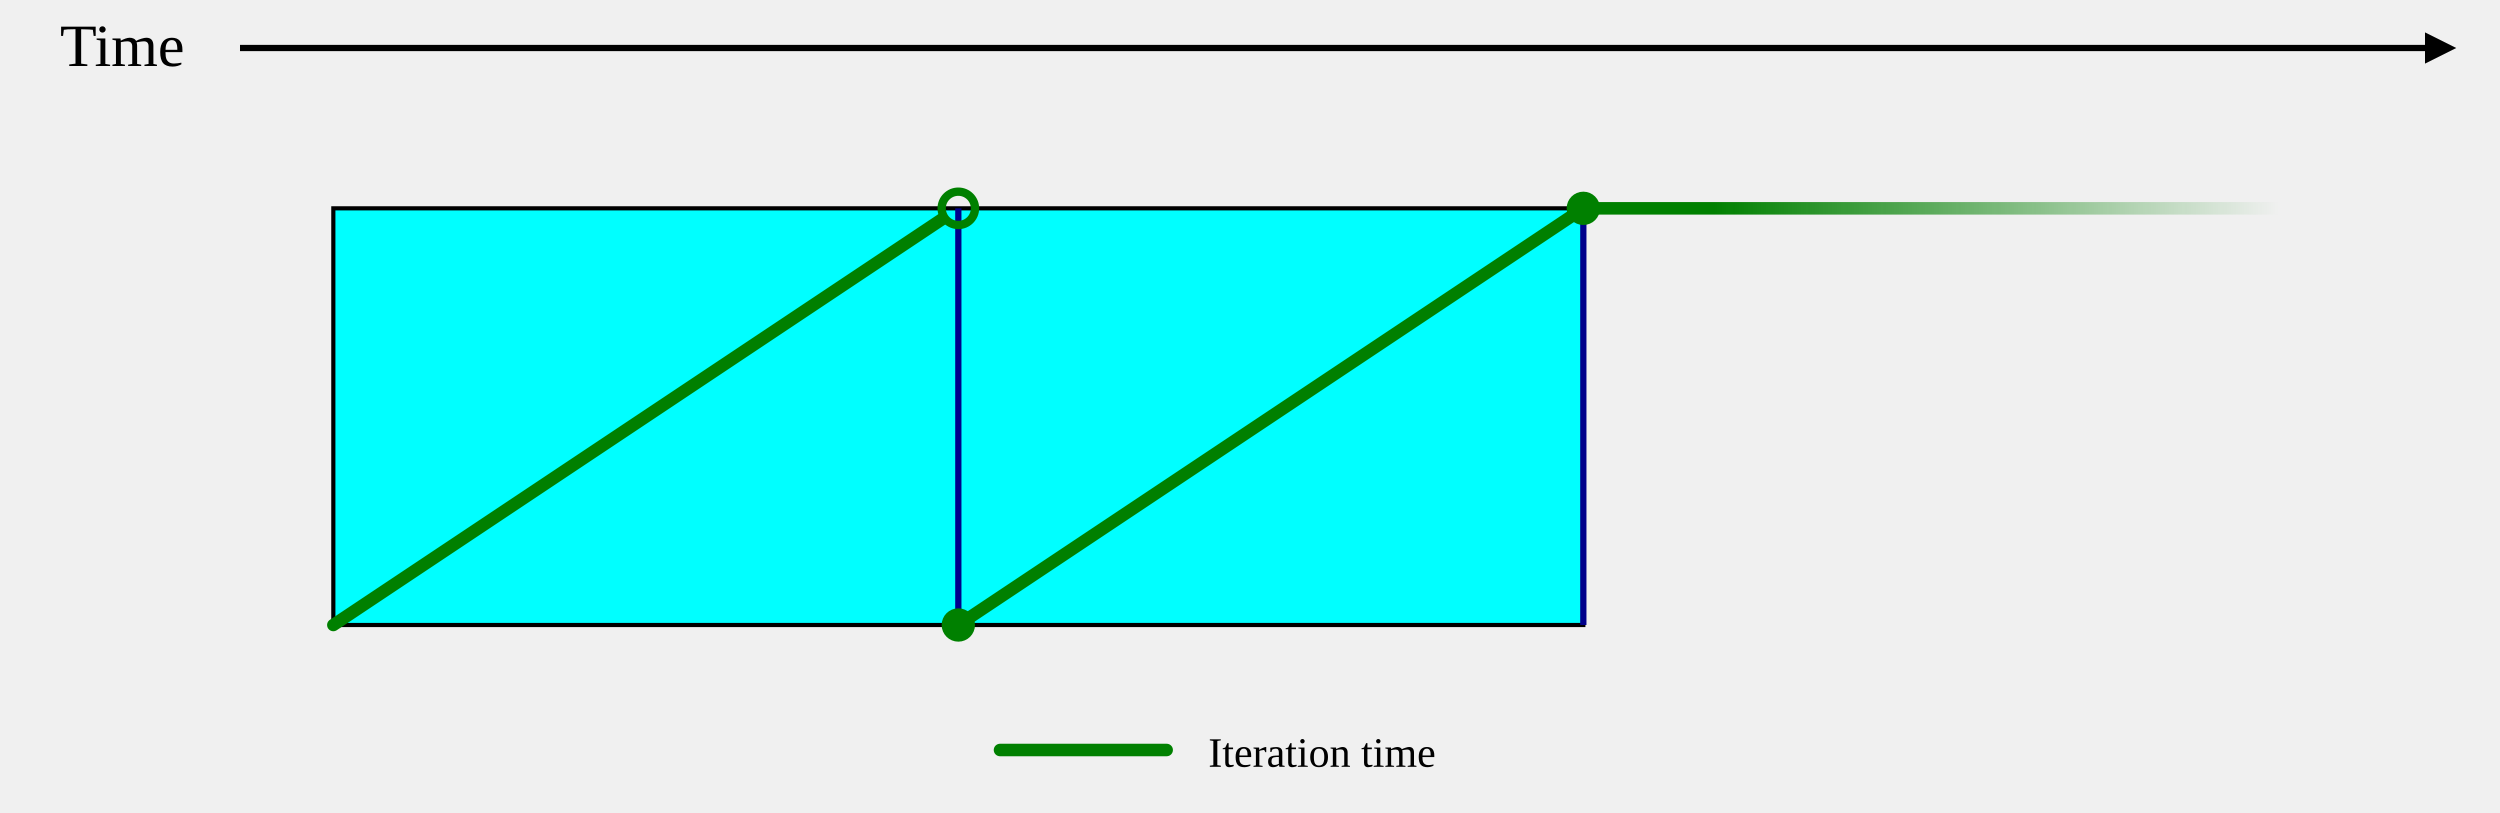
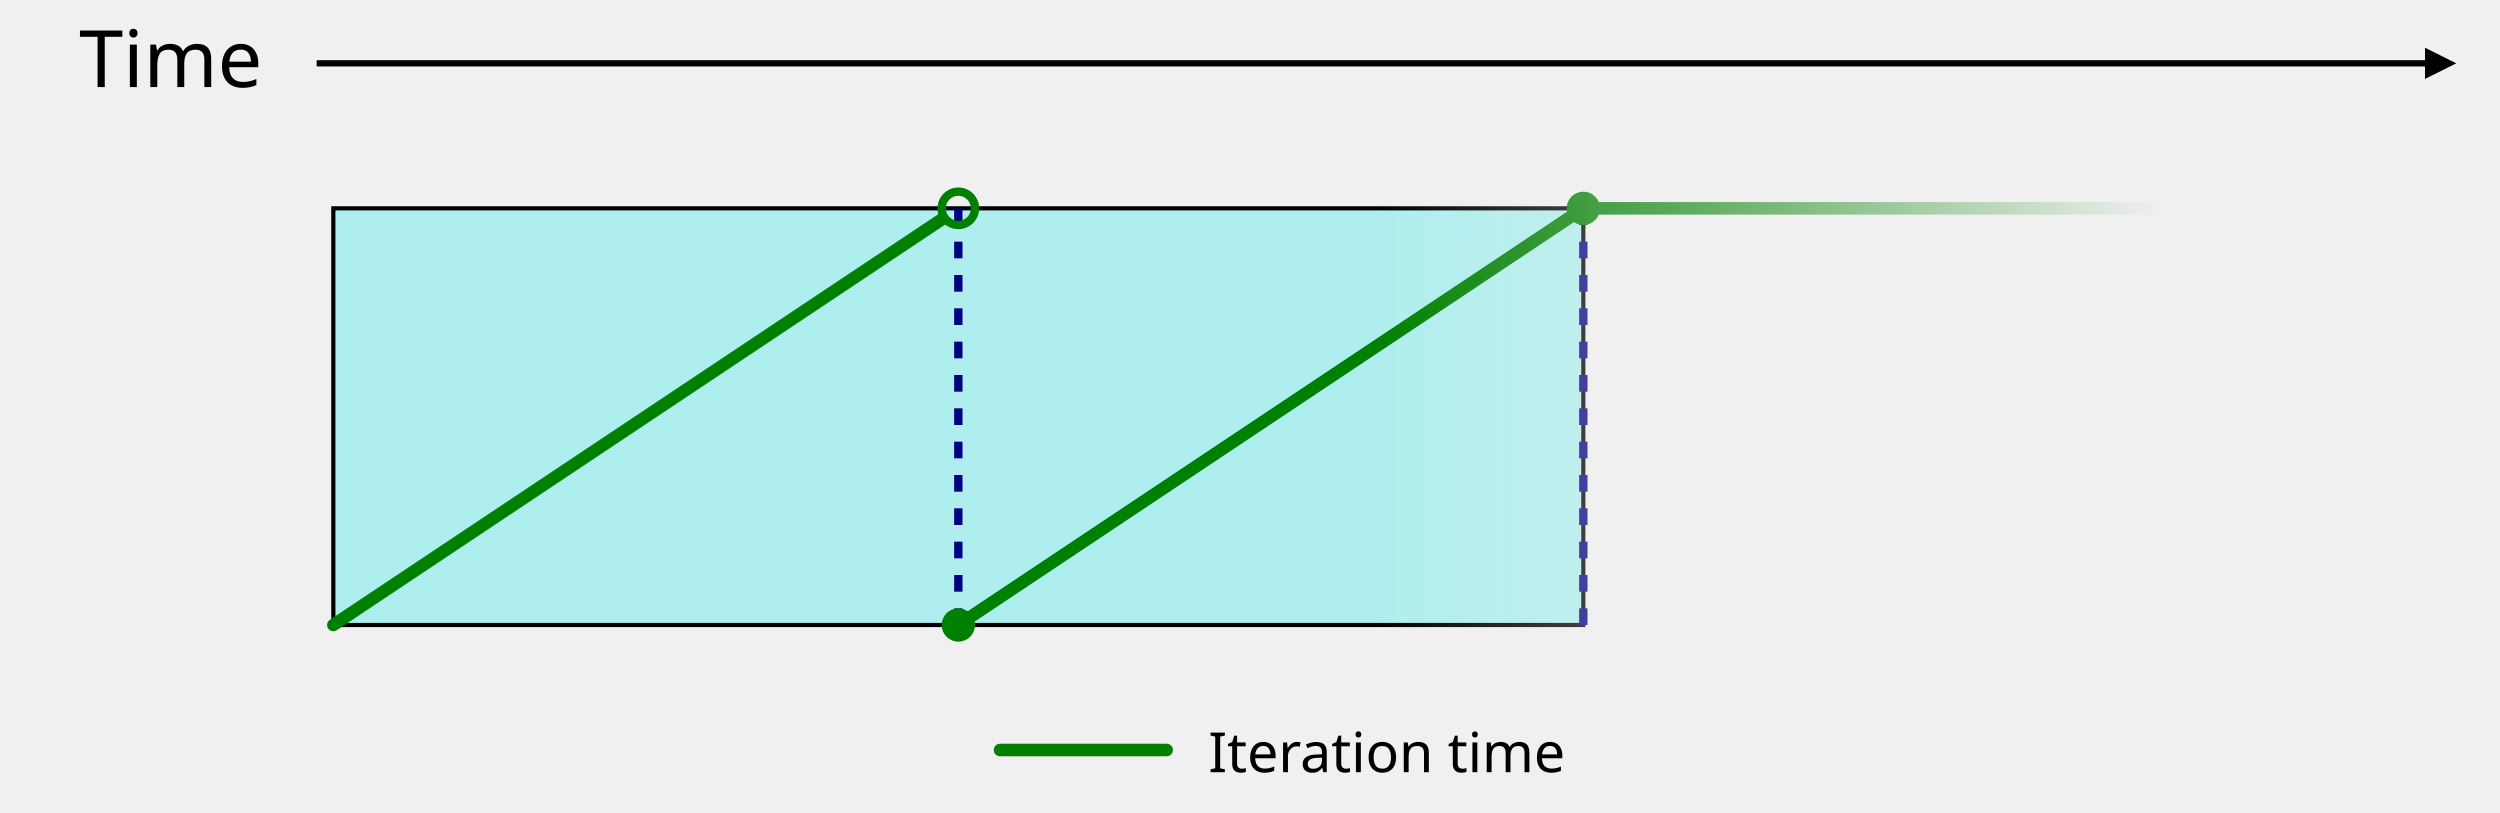
<svg xmlns="http://www.w3.org/2000/svg" width="100%" height="100%" viewBox="0 0 600 195">
  <defs>
    <style type="text/css">
    svg {
-       font-size: 1.2em;
+       font-size: 19px;
+       font-family: sans-serif;
    }
-     .intervalBoundary, .arrowLine {
+ 
+     /*
+      * Line work
+      */
+     .line, .arrowLine, .dottedArrow, .doubleArrowLine {
      stroke: black;
      stroke-width: 1.5;
      fill: none;
    }
-     .arrowLine {
+     .arrowLine, .dottedArrow {
      marker-end: url(#arrow);
    }
-     .intervalBoundary {
-       stroke: darkblue;
+     .dottedArrow {
+       stroke-dasharray: 4 4;
+       stroke-width: 2;
    }
-     .activeSpan  {
-       fill: lightgrey;
-       stroke: black;
-     }
-     .animatingSpan  {
-       fill: aqua;
-       stroke: black;
+     .doubleArrowLine {
+       marker-start: url(#reverseArrow);
+       marker-end: url(#arrow);
    }
    .bracket {
      stroke: black;
      stroke-width: 1.5;
      fill: none;
    }
-     .regionLabel {
-       text-anchor: middle;
+ 
+     /*
+      * Animation spans
+      */
+     .animatingSpan  {
+       fill: paleturquoise;
+       stroke: black;
    }
-     .iterationTime, .iterationTimeDotted {
+     .groupRepeatBoundary, .animRepeatBoundary {
+       stroke-dasharray: 4 4;
+     }
+     .groupRepeatBoundary {
+       stroke: darkgreen;
+       stroke-width: 3;
+     }
+     .animRepeatBoundary {
+       stroke: navy;
+       stroke-width: 2;
+     }
+ 
+     /*
+      * Text labels
+      */
+     .legendText {
+       font-size: 0.7em;
+     }
+ 
+     /*
+      * Time values
+      */
+     .iterationTime {
      stroke: green;
      stroke-width: 3;
      fill: none;
      stroke-linecap: round;
      stroke-linejoin: round;
-     }
-     .iterationTimeDotted {
-       stroke-dasharray: 3 6;
    }
    .excludedPoint {
      fill: none;
      stroke: green;
      stroke-width: 2;
    }
    .includedPoint {
      fill: green;
      stroke: green;
      stroke-width: 2;
    }
-     .legendText {
-       font-size: 0.7em;
-     }
+     </style>
+     <style type="text/css">
+       .blackArrowHead {
+         fill: black;
+         stroke: none;
+       }
    </style>
    <marker id="arrow" viewBox="0 -5 10 10" orient="auto" markerWidth="5" markerHeight="5">
-       <path d="M0-5l10 5l-10 5z" />
+       <path d="M0-5l10 5l-10 5z" class="blackArrowHead" />
    </marker>
    <mask id="fadeout" maskContentUnits="objectBoundingBox">
      <rect x="-0.05" y="-0.05" width="1.1" height="1.1" fill="url(#fadeoutGrad)" />
    </mask>
    <linearGradient id="fadeoutGrad">
      <stop offset="0" stop-color="white" stop-opacity="1" />
-       <stop offset="0.65" stop-color="white" stop-opacity="1" />
-       <stop offset="0.9" stop-color="white" stop-opacity="0" />
+       <stop offset="0.5" stop-color="white" stop-opacity="1" />
+       <stop offset="0.85" stop-color="white" stop-opacity="0" />
    </linearGradient>
  </defs>
  <g>
    <text x="1em" y="1.1em">Time</text>
    <line x1="4em" x2="97%" y1="0.8em" y2="0.8em" class="arrowLine" />
  </g>
  <g transform="translate(80 20)">
    <g mask="url(#fadeout)">
      <g transform="translate(0 30)">
        <rect width="300" height="100" class="animatingSpan" />
-         <path d="M150 0v100m150-100v100" class="intervalBoundary" />
+         <path d="M150 0v100m150-100v100" class="animRepeatBoundary" />
      </g>
      <g transform="translate(0 130)">
        <path d="M0 0l150-100m0 100l150-100h200" class="iterationTime" mask="url(#excludedEndPoints)" />
        <circle cx="150" cy="-100" r="4" class="excludedPoint" />
        <circle cx="150" cy="0" r="3" class="includedPoint" />
        <circle cx="300" cy="-100" r="3" class="includedPoint" />
        <mask id="excludedEndPoints">
          <rect x="-10" y="-110" width="520" height="120" fill="white" />
          <circle cx="150" cy="-100" r="4" fill="black" stroke="none" />
        </mask>
      </g>
    </g>
    <g transform="translate(160 160)">
      <path d="M0 0h40" class="iterationTime" />
      <text x="50px" y="0.4em" class="legendText">Iteration time</text>
    </g>
  </g>
</svg>
